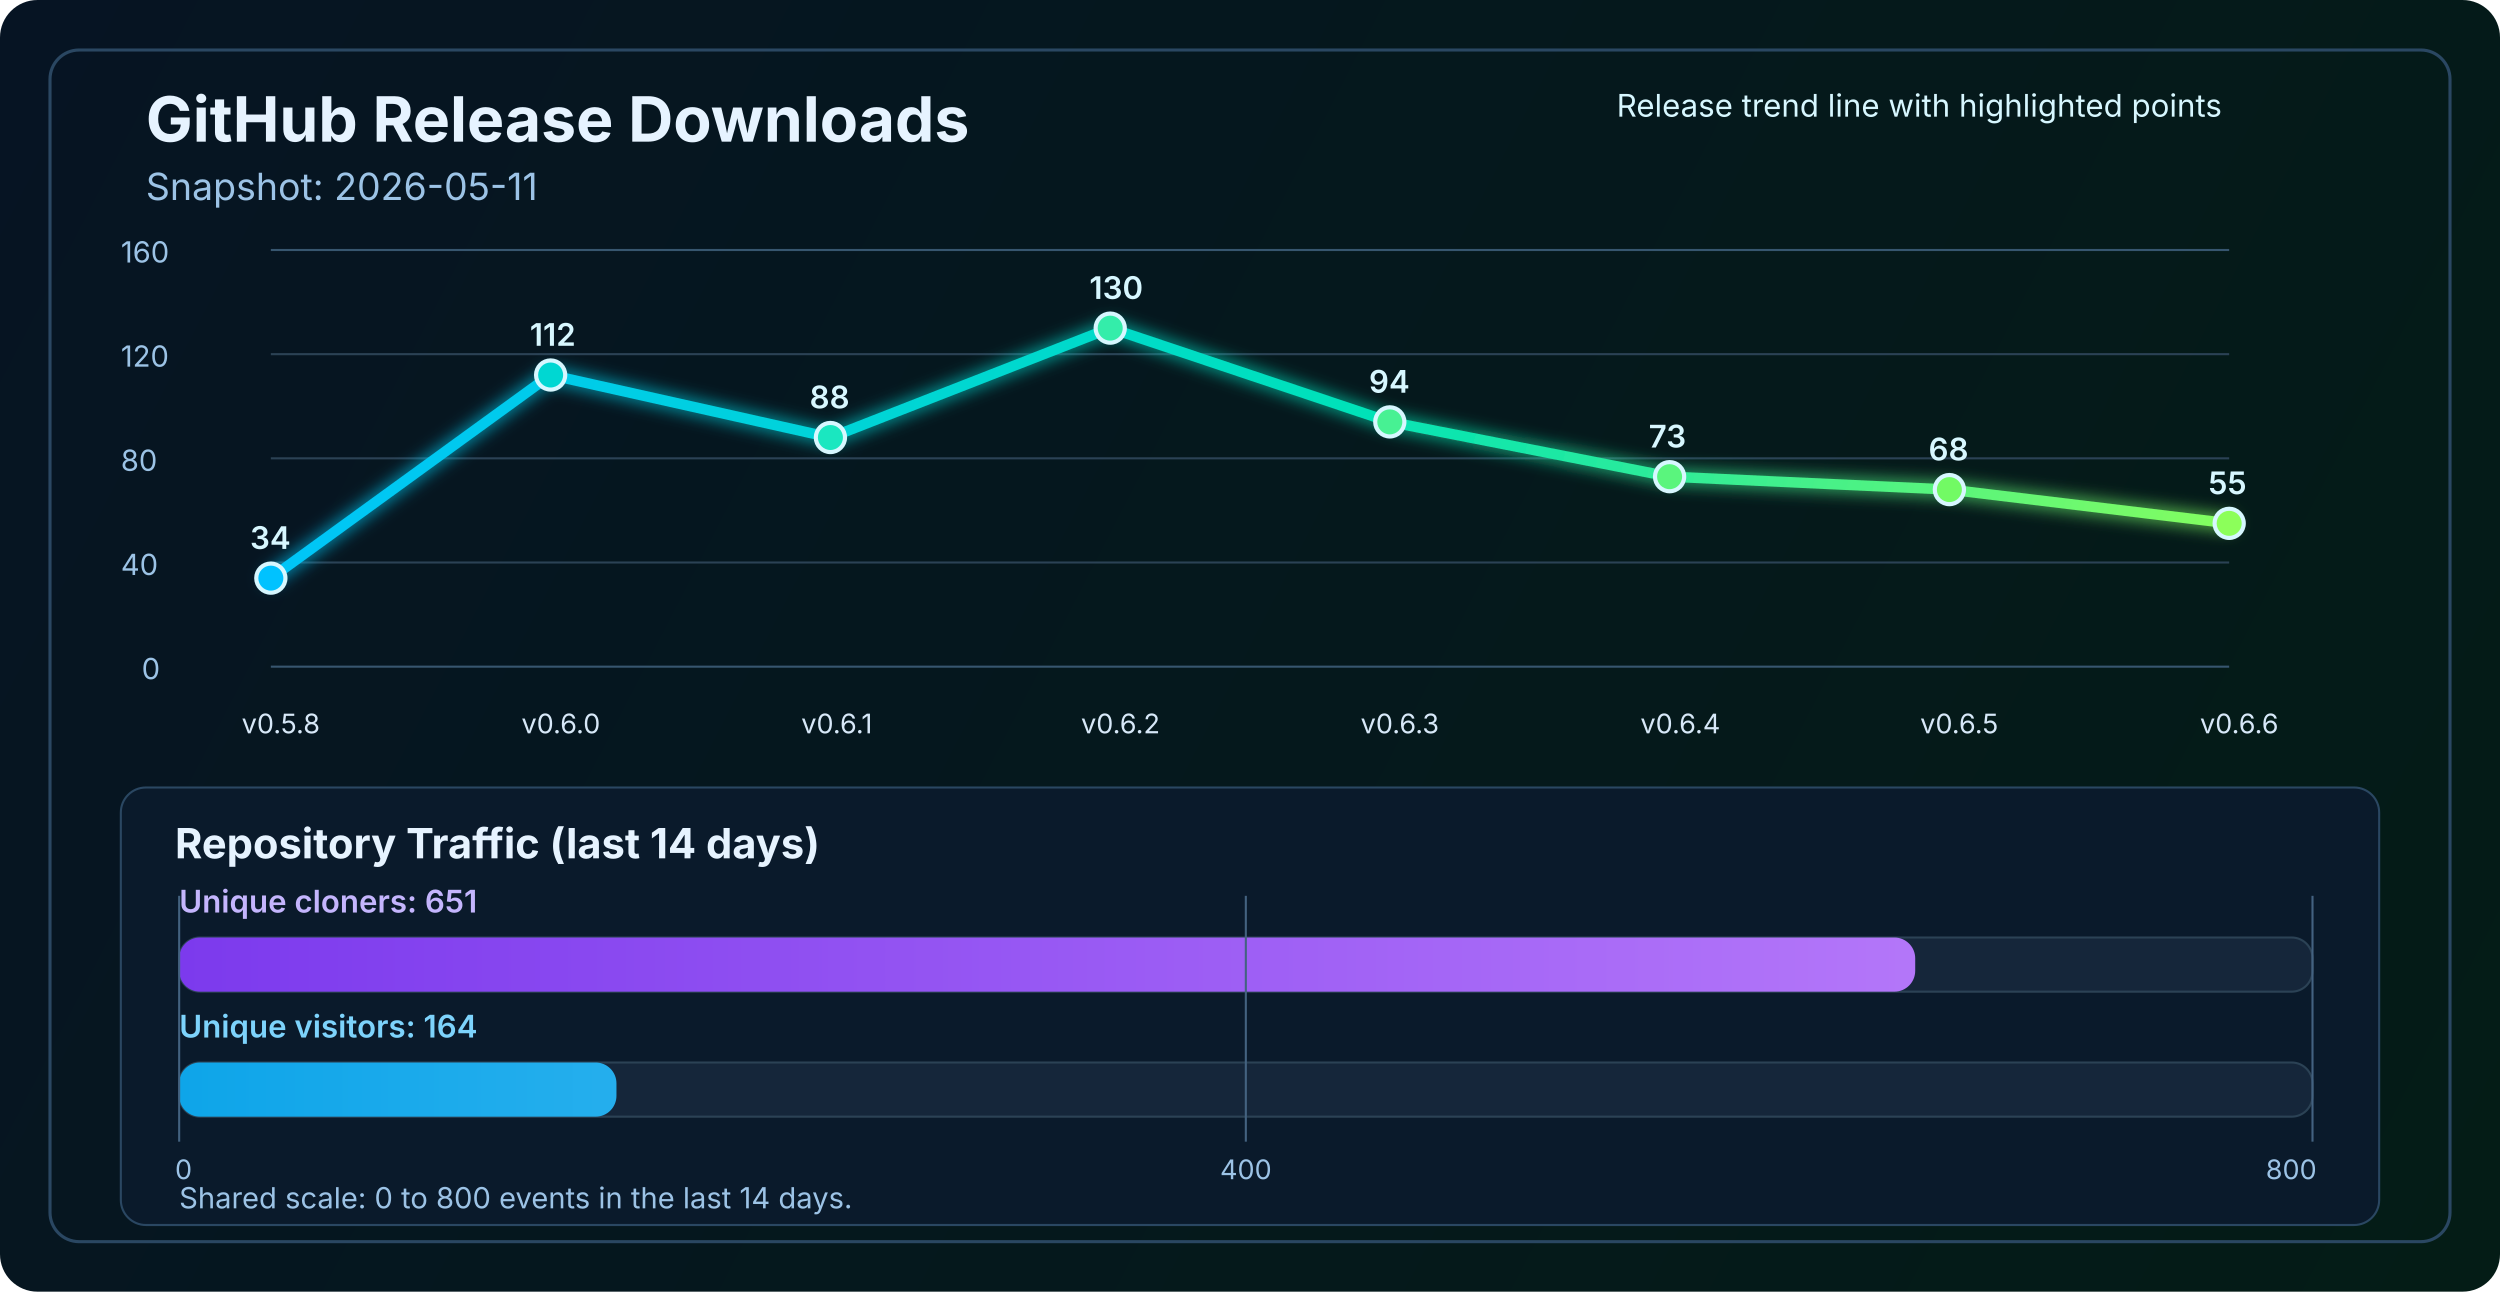
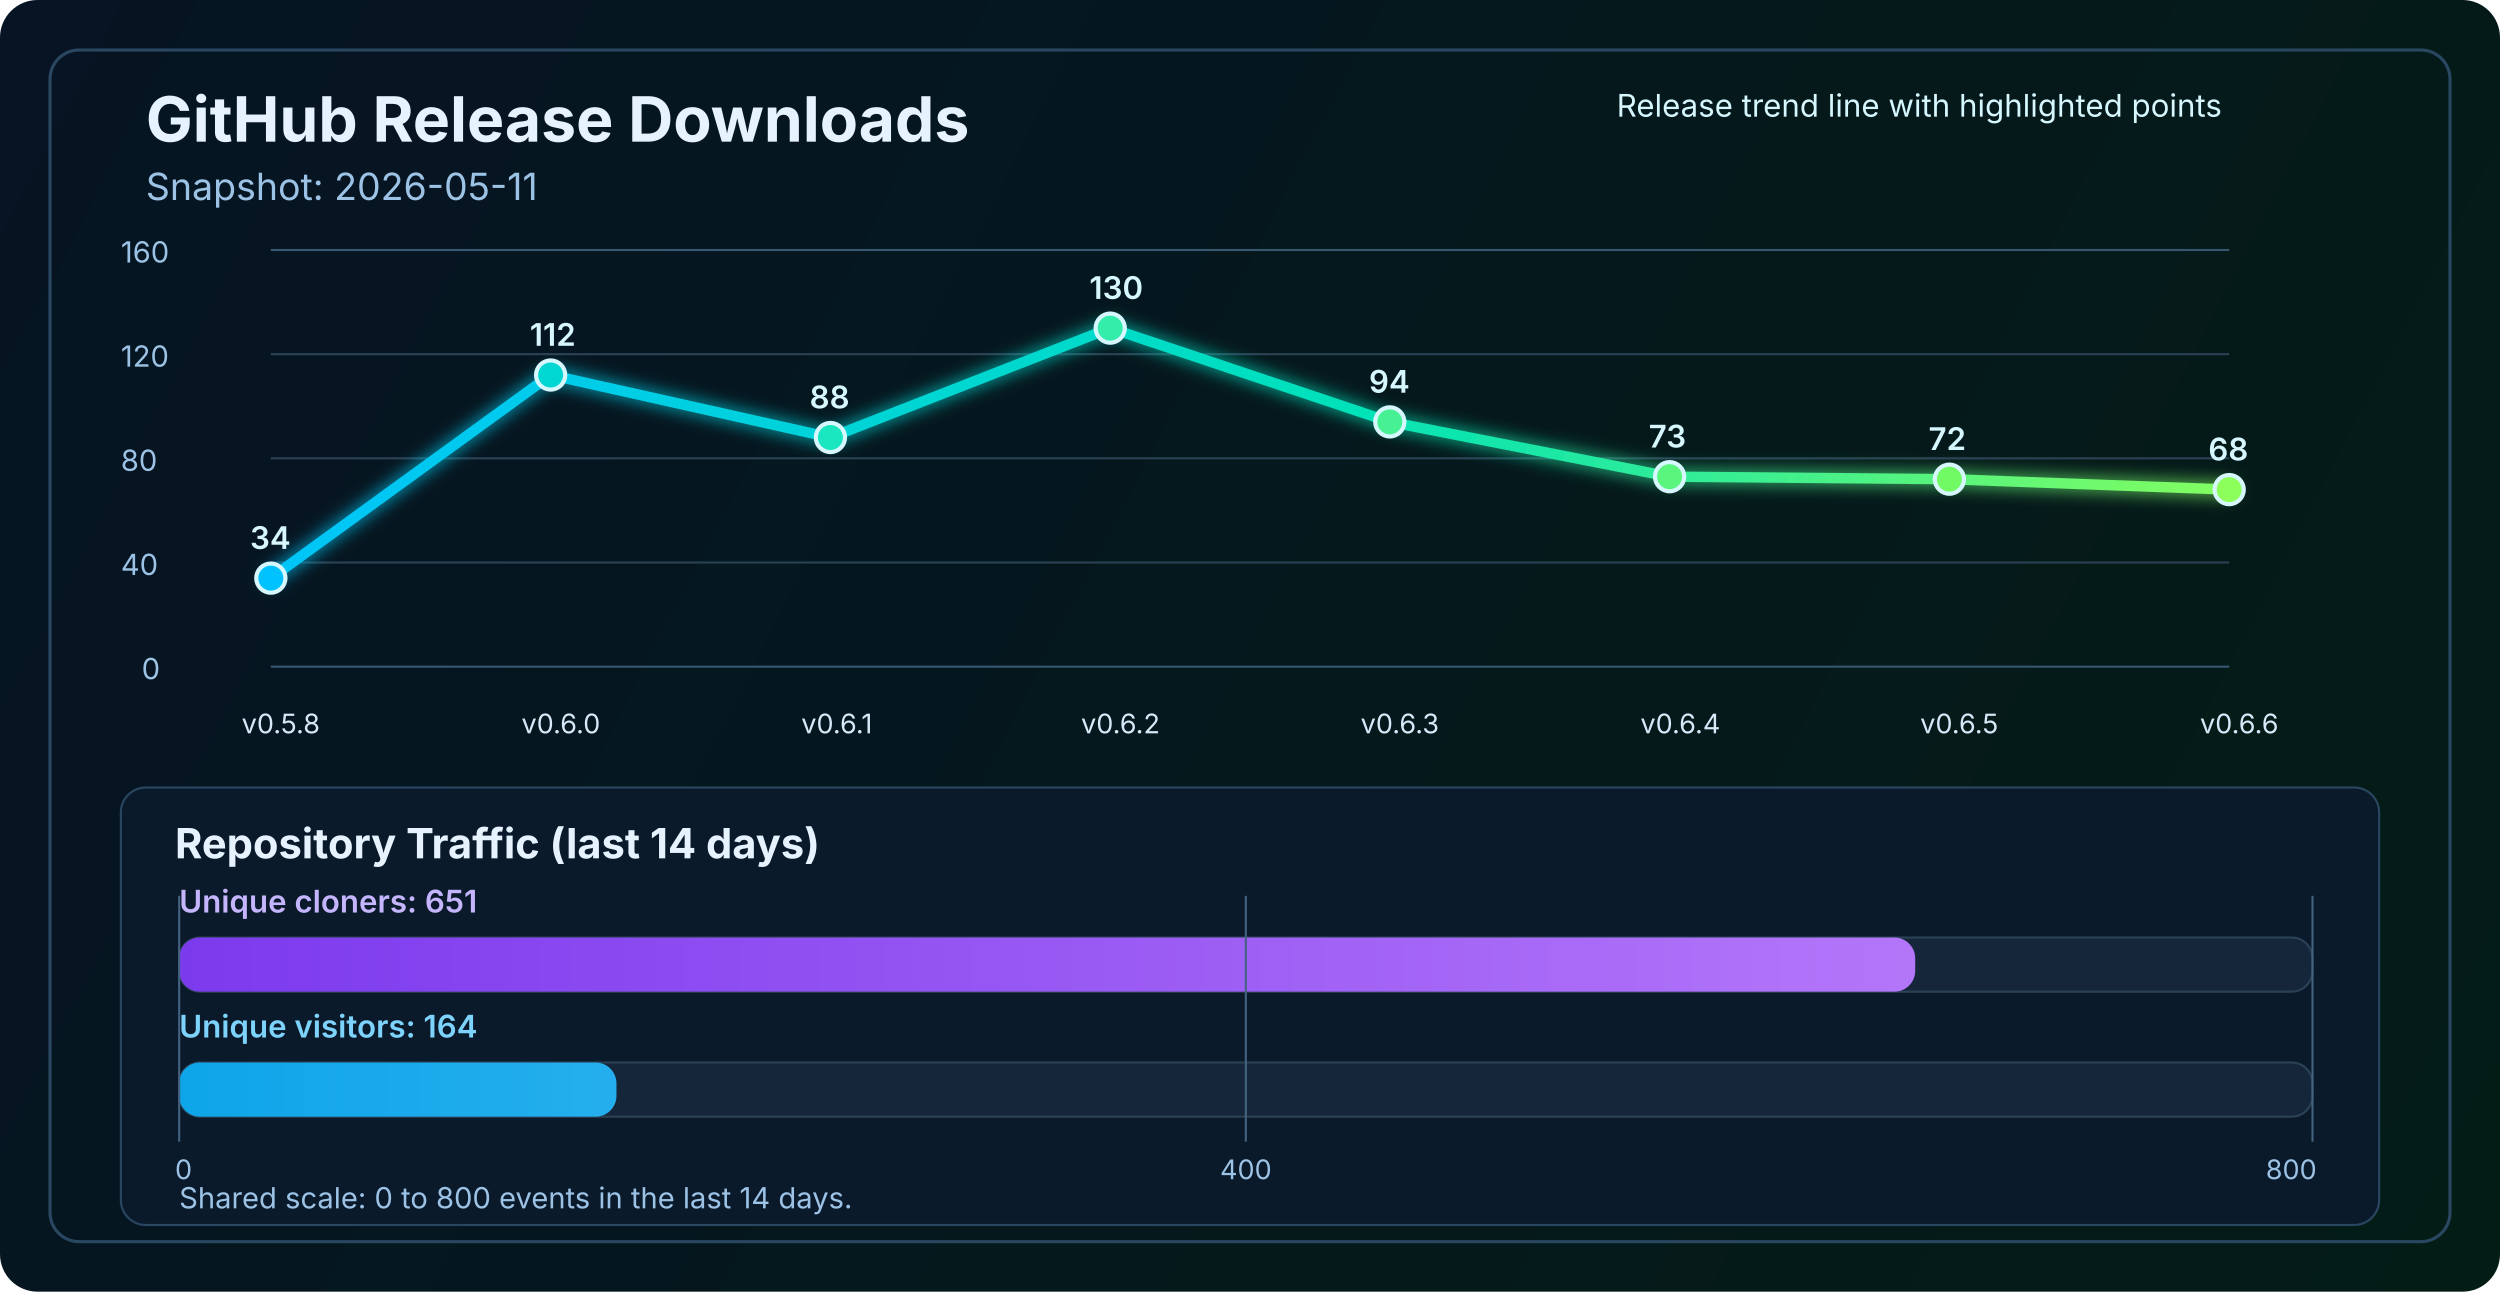
<svg xmlns="http://www.w3.org/2000/svg" width="1200" height="620" viewBox="0 0 1200 620" fill="none" role="img" aria-labelledby="title desc">
  <defs>
    <linearGradient id="bg" x1="0" y1="0" x2="1200" y2="620" gradientUnits="userSpaceOnUse">
      <stop stop-color="#061423" />
      <stop offset="1" stop-color="#041C16" />
    </linearGradient>
    <linearGradient id="line" x1="130" y1="86" x2="1070" y2="340" gradientUnits="userSpaceOnUse">
      <stop stop-color="#00C2FF" />
      <stop offset="0.55" stop-color="#00E2B8" />
      <stop offset="1" stop-color="#8CFF5A" />
    </linearGradient>
    <linearGradient id="cloneFill" x1="86" y1="450" x2="1110" y2="450" gradientUnits="userSpaceOnUse">
      <stop stop-color="#7C3AED" />
      <stop offset="1" stop-color="#C084FC" />
    </linearGradient>
    <linearGradient id="viewFill" x1="86" y1="482" x2="1110" y2="482" gradientUnits="userSpaceOnUse">
      <stop stop-color="#0EA5E9" />
      <stop offset="1" stop-color="#7DD3FC" />
    </linearGradient>
    <filter id="glow" x="-50%" y="-50%" width="200%" height="200%">
      <feGaussianBlur stdDeviation="4" result="blur" />
      <feMerge>
        <feMergeNode in="blur" />
        <feMergeNode in="SourceGraphic" />
      </feMerge>
    </filter>
  </defs>
  <rect width="1200" height="620" rx="18" fill="url(#bg)" />
  <rect x="24" y="24" width="1152" height="572" rx="14" stroke="#2A4762" stroke-width="1.5" />
  <text x="70" y="68" fill="#E6F3FF" font-size="30" font-family="SF Pro Display, -apple-system, BlinkMacSystemFont, Segoe UI, sans-serif" font-weight="700">GitHub Release Downloads</text>
  <text x="70" y="96" fill="#9CC3E6" font-size="18" font-family="SF Pro Text, -apple-system, BlinkMacSystemFont, Segoe UI, sans-serif">Snapshot: 2026-05-11</text>
  <line x1="130" y1="320.0" x2="1070" y2="320.0" stroke="#37566F" stroke-width="1" />
  <line x1="130" y1="270.0" x2="1070" y2="270.0" stroke="#2B4255" stroke-width="1" />
  <line x1="130" y1="220.0" x2="1070" y2="220.0" stroke="#2B4255" stroke-width="1" />
  <line x1="130" y1="170.0" x2="1070" y2="170.0" stroke="#2B4255" stroke-width="1" />
  <line x1="130" y1="120.0" x2="1070" y2="120.0" stroke="#37566F" stroke-width="1" />
  <text x="68" y="326.0" fill="#9CC3E6" font-size="14" font-family="SF Pro Text, -apple-system, BlinkMacSystemFont, Segoe UI, sans-serif">0</text>
  <text x="58" y="276.0" fill="#9CC3E6" font-size="14" font-family="SF Pro Text, -apple-system, BlinkMacSystemFont, Segoe UI, sans-serif">40</text>
  <text x="58" y="226.0" fill="#9CC3E6" font-size="14" font-family="SF Pro Text, -apple-system, BlinkMacSystemFont, Segoe UI, sans-serif">80</text>
  <text x="58" y="176.0" fill="#9CC3E6" font-size="14" font-family="SF Pro Text, -apple-system, BlinkMacSystemFont, Segoe UI, sans-serif">120</text>
  <text x="58" y="126.0" fill="#9CC3E6" font-size="14" font-family="SF Pro Text, -apple-system, BlinkMacSystemFont, Segoe UI, sans-serif">160</text>
-   <polyline points="130.0,277.5 264.3,180.0 398.6,210.0 532.9,157.5 667.1,202.5 801.4,228.8 935.7,235.0 1070.0,251.2" fill="none" stroke="url(#line)" stroke-width="5" stroke-linecap="round" stroke-linejoin="round" filter="url(#glow)" />
+   <polyline points="130.0,277.5 264.3,180.0 398.6,210.0 532.9,157.5 667.1,202.5 801.4,228.8 935.7,230.0 1070.0,235.0" fill="none" stroke="url(#line)" stroke-width="5" stroke-linecap="round" stroke-linejoin="round" filter="url(#glow)" />
  <circle cx="130.0" cy="277.5" r="7" fill="#00C2FF" stroke="#D7F7FF" stroke-width="2" />
  <circle cx="264.3" cy="180.0" r="7" fill="#00D7D2" stroke="#D7F7FF" stroke-width="2" />
  <circle cx="398.6" cy="210.0" r="7" fill="#1AE7C0" stroke="#D7F7FF" stroke-width="2" />
  <circle cx="532.9" cy="157.5" r="7" fill="#34EDAA" stroke="#D7F7FF" stroke-width="2" />
  <circle cx="667.1" cy="202.5" r="7" fill="#47F193" stroke="#D7F7FF" stroke-width="2" />
  <circle cx="801.4" cy="228.8" r="7" fill="#5AF57D" stroke="#D7F7FF" stroke-width="2" />
-   <circle cx="935.7" cy="235.0" r="7" fill="#72FA64" stroke="#D7F7FF" stroke-width="2" />
-   <circle cx="1070.0" cy="251.2" r="7" fill="#8CFF5A" stroke="#D7F7FF" stroke-width="2" />
+   <circle cx="935.7" cy="230.0" r="7" fill="#72FA64" stroke="#D7F7FF" stroke-width="2" />
+   <circle cx="1070.0" cy="235.0" r="7" fill="#8CFF5A" stroke="#D7F7FF" stroke-width="2" />
  <text x="116.0" y="352" fill="#D7E8F8" font-size="13" font-family="SF Pro Text, -apple-system, BlinkMacSystemFont, Segoe UI, sans-serif">v0.5.8</text>
  <text x="250.3" y="352" fill="#D7E8F8" font-size="13" font-family="SF Pro Text, -apple-system, BlinkMacSystemFont, Segoe UI, sans-serif">v0.6.0</text>
  <text x="384.6" y="352" fill="#D7E8F8" font-size="13" font-family="SF Pro Text, -apple-system, BlinkMacSystemFont, Segoe UI, sans-serif">v0.6.1</text>
  <text x="518.9" y="352" fill="#D7E8F8" font-size="13" font-family="SF Pro Text, -apple-system, BlinkMacSystemFont, Segoe UI, sans-serif">v0.6.2</text>
  <text x="653.1" y="352" fill="#D7E8F8" font-size="13" font-family="SF Pro Text, -apple-system, BlinkMacSystemFont, Segoe UI, sans-serif">v0.6.3</text>
  <text x="787.4" y="352" fill="#D7E8F8" font-size="13" font-family="SF Pro Text, -apple-system, BlinkMacSystemFont, Segoe UI, sans-serif">v0.6.4</text>
  <text x="921.7" y="352" fill="#D7E8F8" font-size="13" font-family="SF Pro Text, -apple-system, BlinkMacSystemFont, Segoe UI, sans-serif">v0.6.5</text>
  <text x="1056.0" y="352" fill="#D7E8F8" font-size="13" font-family="SF Pro Text, -apple-system, BlinkMacSystemFont, Segoe UI, sans-serif">v0.6.6</text>
  <text x="120.0" y="263.5" fill="#D7F7FF" font-size="15" font-family="SF Pro Text, -apple-system, BlinkMacSystemFont, Segoe UI, sans-serif" font-weight="600">34</text>
  <text x="254.3" y="166.0" fill="#D7F7FF" font-size="15" font-family="SF Pro Text, -apple-system, BlinkMacSystemFont, Segoe UI, sans-serif" font-weight="600">112</text>
  <text x="388.6" y="196.0" fill="#D7F7FF" font-size="15" font-family="SF Pro Text, -apple-system, BlinkMacSystemFont, Segoe UI, sans-serif" font-weight="600">88</text>
  <text x="522.9" y="143.5" fill="#D7F7FF" font-size="15" font-family="SF Pro Text, -apple-system, BlinkMacSystemFont, Segoe UI, sans-serif" font-weight="600">130</text>
  <text x="657.1" y="188.5" fill="#D7F7FF" font-size="15" font-family="SF Pro Text, -apple-system, BlinkMacSystemFont, Segoe UI, sans-serif" font-weight="600">94</text>
  <text x="791.4" y="214.8" fill="#D7F7FF" font-size="15" font-family="SF Pro Text, -apple-system, BlinkMacSystemFont, Segoe UI, sans-serif" font-weight="600">73</text>
-   <text x="925.7" y="221.0" fill="#D7F7FF" font-size="15" font-family="SF Pro Text, -apple-system, BlinkMacSystemFont, Segoe UI, sans-serif" font-weight="600">68</text>
-   <text x="1060.0" y="237.2" fill="#D7F7FF" font-size="15" font-family="SF Pro Text, -apple-system, BlinkMacSystemFont, Segoe UI, sans-serif" font-weight="600">55</text>
+   <text x="925.7" y="216.0" fill="#D7F7FF" font-size="15" font-family="SF Pro Text, -apple-system, BlinkMacSystemFont, Segoe UI, sans-serif" font-weight="600">72</text>
+   <text x="1060.0" y="221.0" fill="#D7F7FF" font-size="15" font-family="SF Pro Text, -apple-system, BlinkMacSystemFont, Segoe UI, sans-serif" font-weight="600">68</text>
  <text x="776" y="56" fill="#D7F7FF" font-size="15" font-family="SF Pro Text, -apple-system, BlinkMacSystemFont, Segoe UI, sans-serif">Release trend line with highlighted points</text>
  <rect x="58" y="378" width="1084" height="210" rx="12" fill="#0A1A2B" stroke="#2A4762" stroke-width="1" />
  <text x="84" y="412" fill="#E6F3FF" font-size="20" font-family="SF Pro Text, -apple-system, BlinkMacSystemFont, Segoe UI, sans-serif" font-weight="700">Repository Traffic (last 14 days)</text>
  <text x="86" y="438" fill="#C4B5FD" font-size="15" font-family="SF Pro Text, -apple-system, BlinkMacSystemFont, Segoe UI, sans-serif" font-weight="600">Unique cloners: 651</text>
  <rect x="86" y="450" width="1024" height="26" rx="10" fill="#15263A" stroke="#2B4255" stroke-width="1" />
  <rect x="86" y="450" width="833.3" height="26" rx="10" fill="url(#cloneFill)" />
  <text x="86" y="498" fill="#7DD3FC" font-size="15" font-family="SF Pro Text, -apple-system, BlinkMacSystemFont, Segoe UI, sans-serif" font-weight="600">Unique visitors: 164</text>
  <rect x="86" y="510" width="1024" height="26" rx="10" fill="#15263A" stroke="#2B4255" stroke-width="1" />
  <rect x="86" y="510" width="209.9" height="26" rx="10" fill="url(#viewFill)" />
  <line x1="86" y1="430" x2="86" y2="548" stroke="#436280" stroke-width="1" />
  <line x1="598.0" y1="430" x2="598.0" y2="548" stroke="#436280" stroke-width="1" />
  <line x1="1110" y1="430" x2="1110" y2="548" stroke="#436280" stroke-width="1" />
  <text x="84" y="566" text-anchor="start" fill="#9CC3E6" font-size="13" font-family="SF Pro Text, -apple-system, BlinkMacSystemFont, Segoe UI, sans-serif">0</text>
  <text x="598.0" y="566" text-anchor="middle" fill="#9CC3E6" font-size="13" font-family="SF Pro Text, -apple-system, BlinkMacSystemFont, Segoe UI, sans-serif">400</text>
  <text x="1112" y="566" text-anchor="end" fill="#9CC3E6" font-size="13" font-family="SF Pro Text, -apple-system, BlinkMacSystemFont, Segoe UI, sans-serif">800</text>
  <text x="86" y="580" fill="#9CC3E6" font-size="14" font-family="SF Pro Text, -apple-system, BlinkMacSystemFont, Segoe UI, sans-serif">Shared scale: 0 to 800 events in the last 14 days.</text>
</svg>
